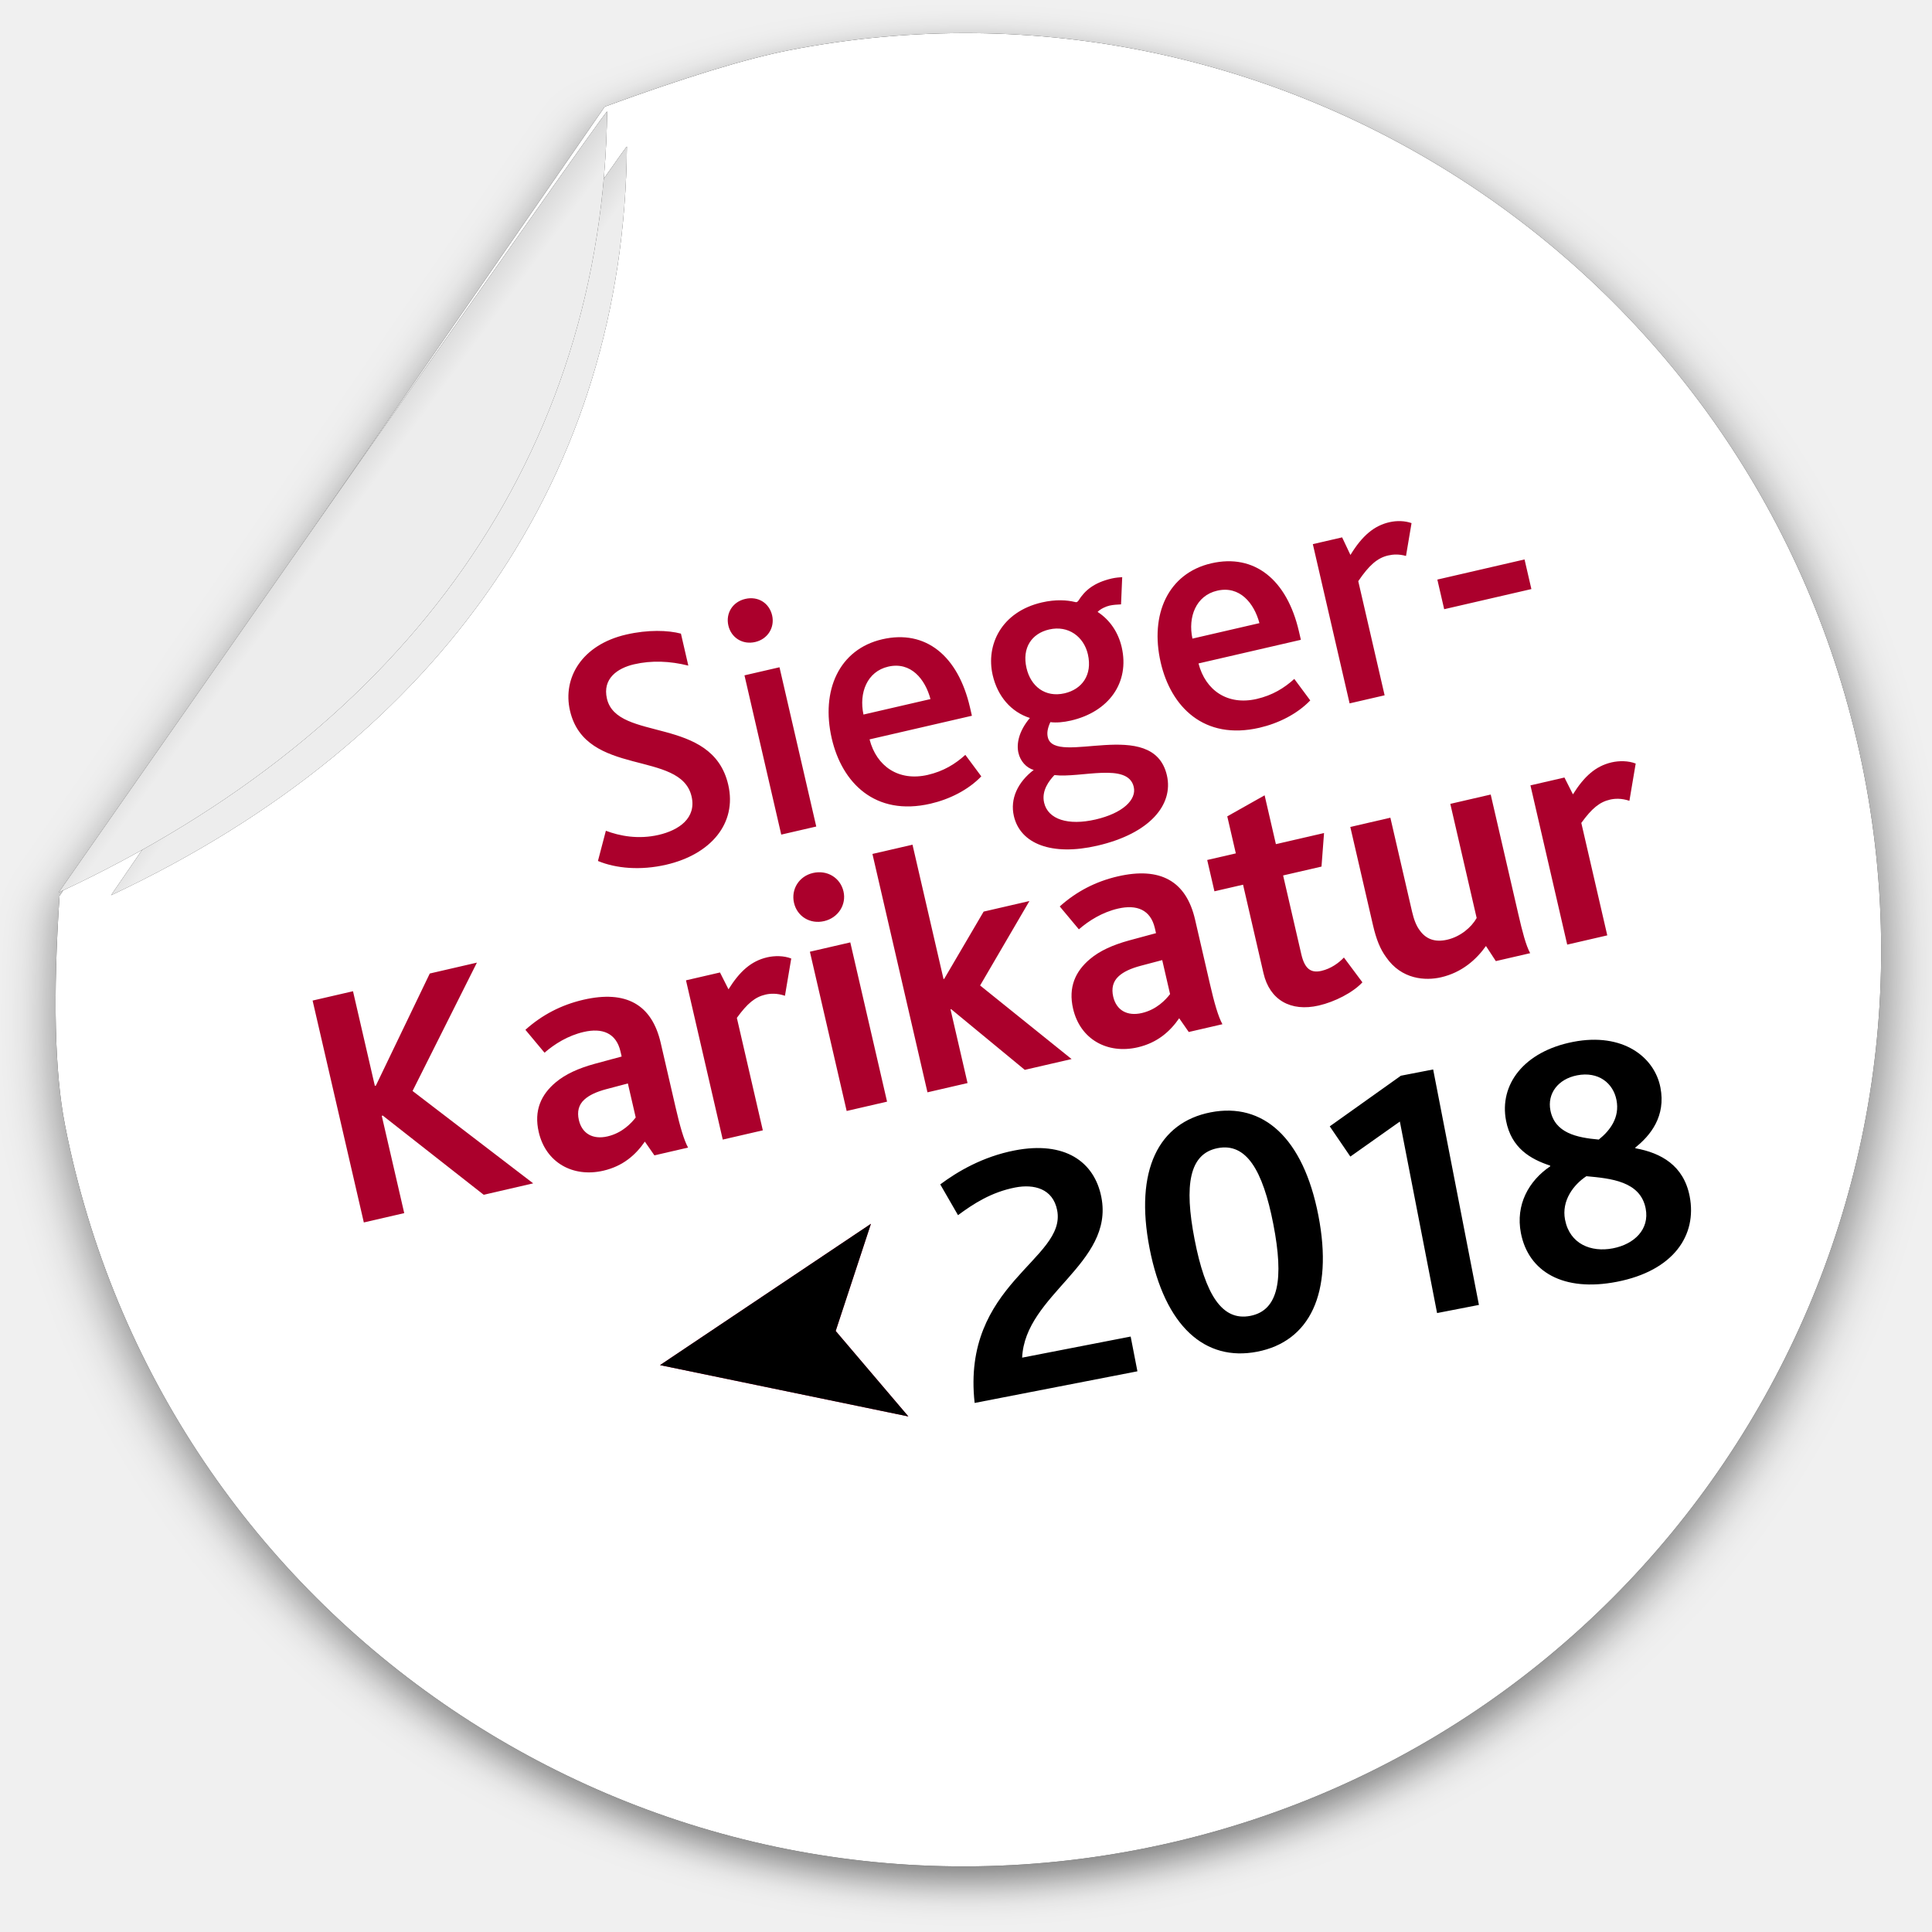
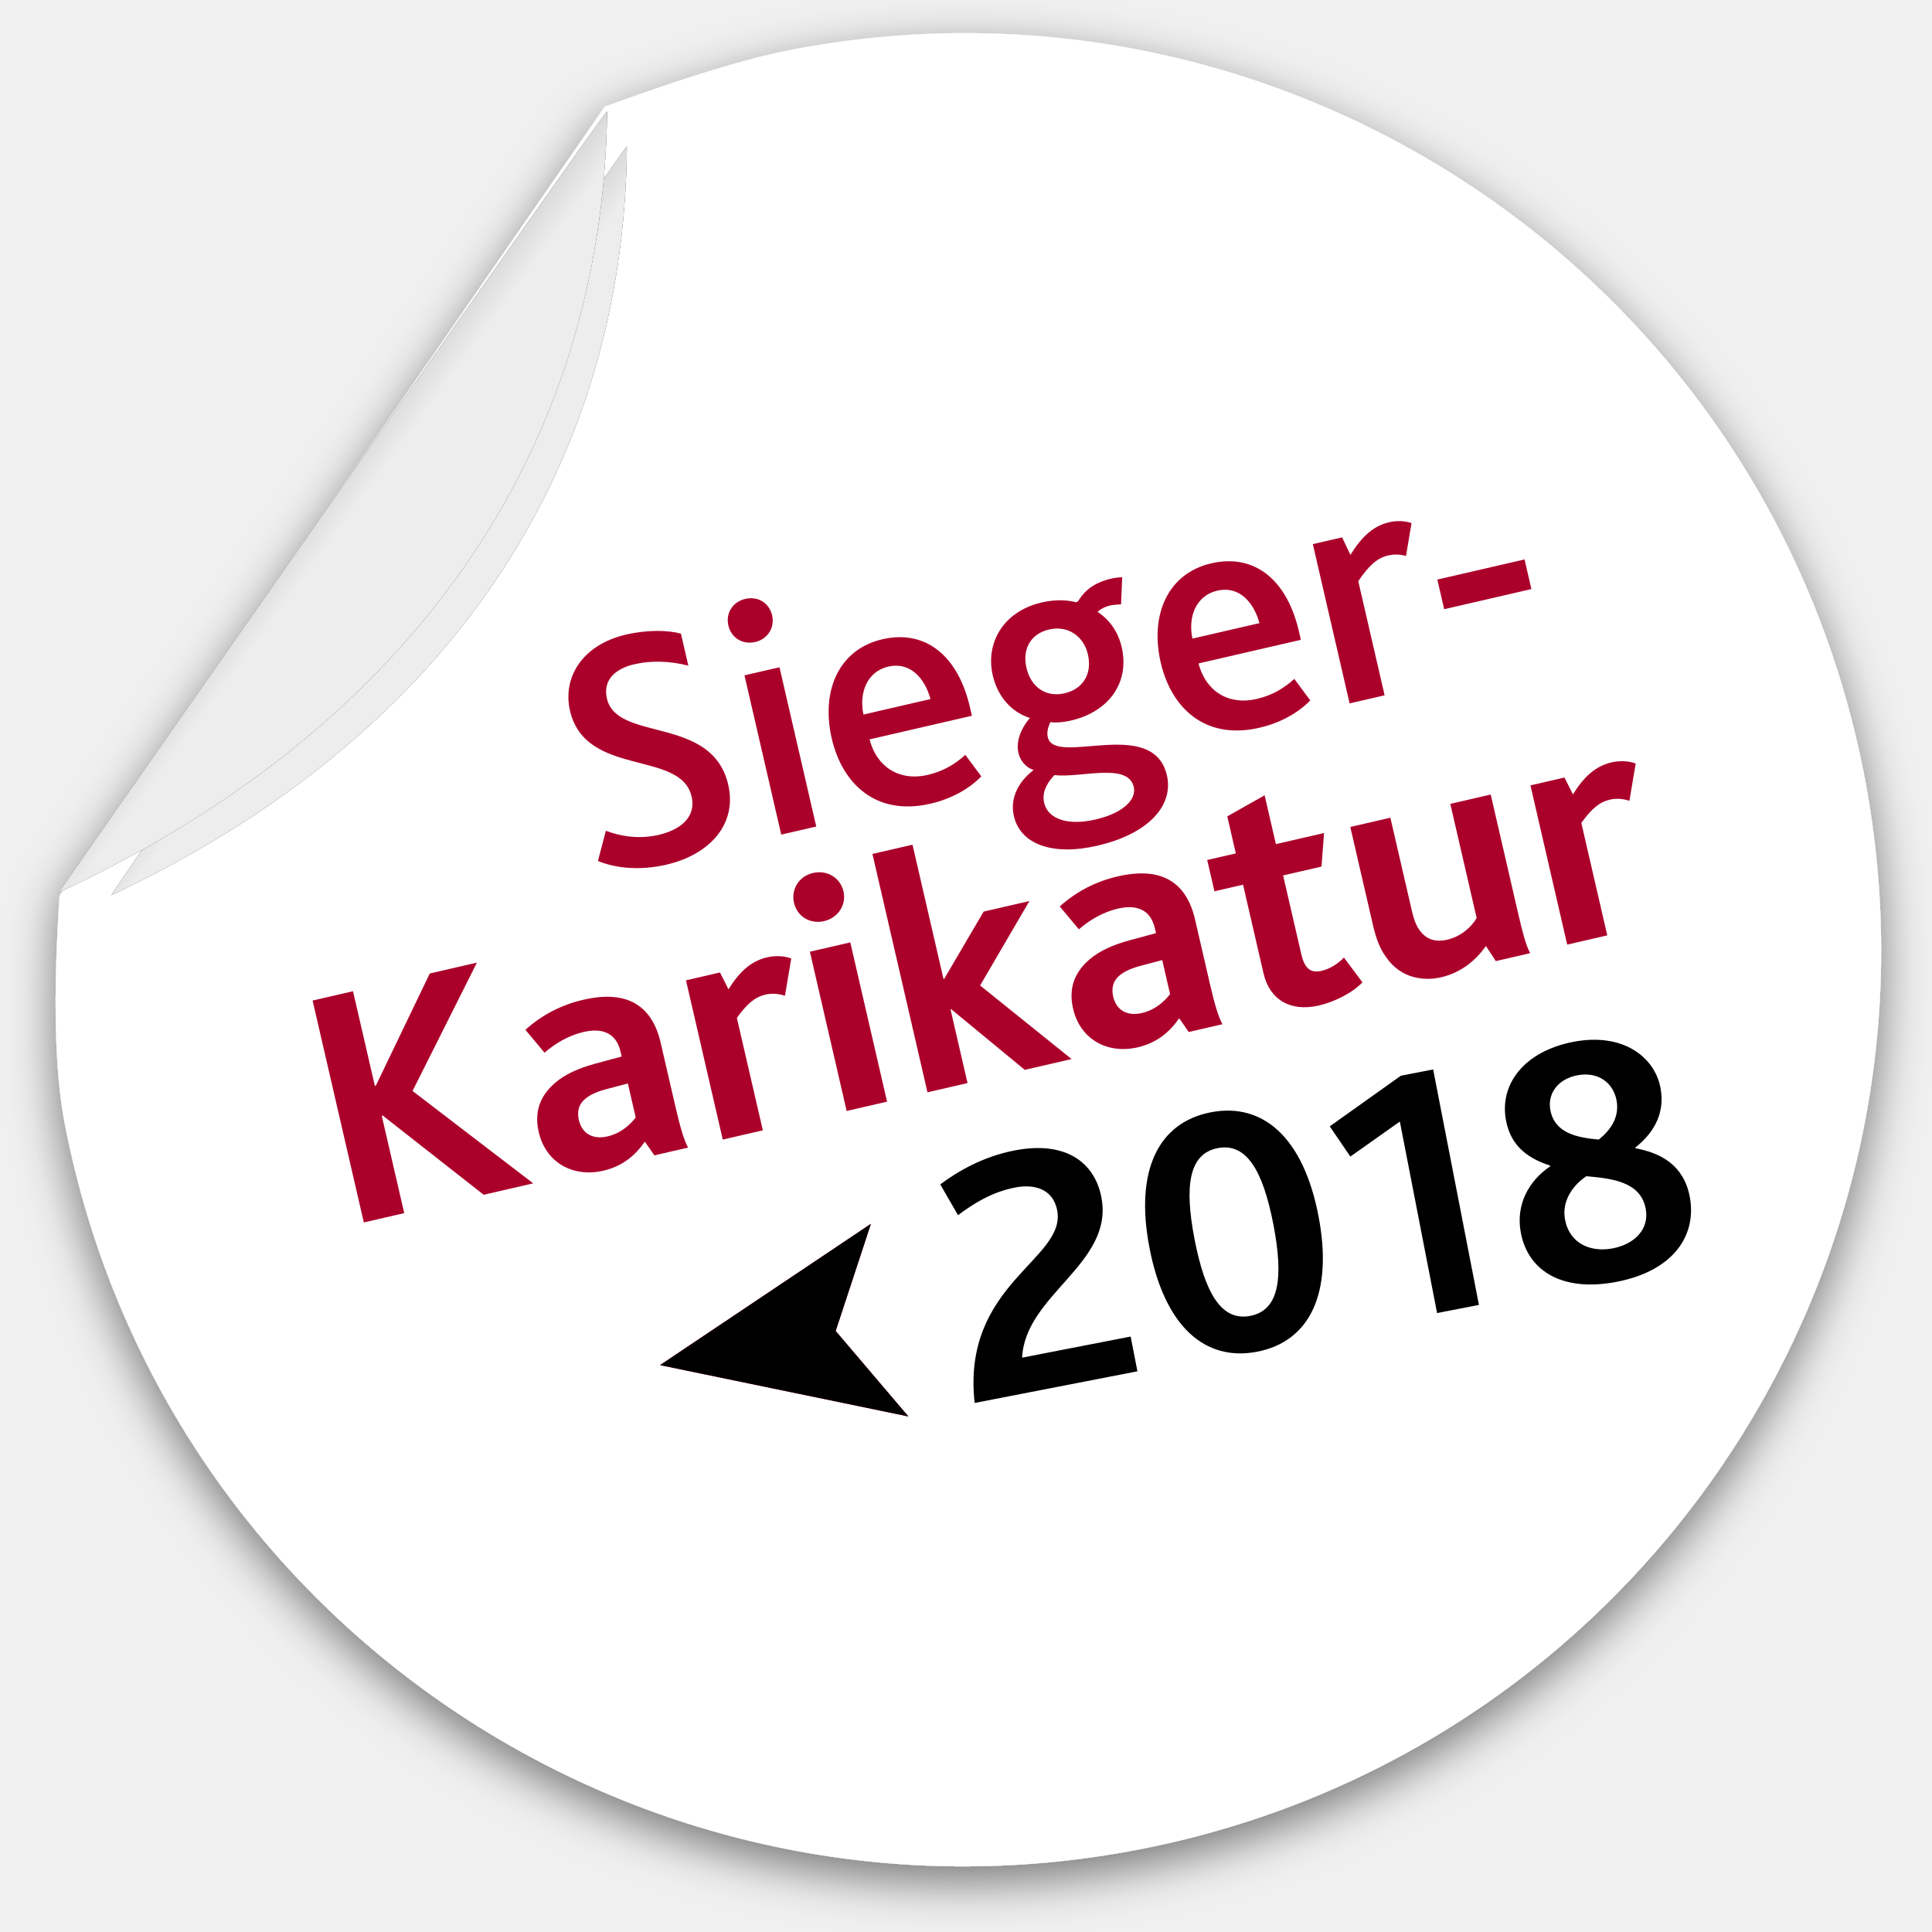
- <svg xmlns="http://www.w3.org/2000/svg" xmlns:xlink="http://www.w3.org/1999/xlink" width="123px" height="123px" viewBox="0 0 123 123" version="1.1">
+ <svg xmlns="http://www.w3.org/2000/svg" width="123px" height="123px" viewBox="0 0 123 123" version="1.1">
  <defs>
-     <path d="M58.346,116.692 C90.57,116.692 116.692,90.57 116.692,58.346 C116.692,26.122 90.57,0 58.346,0 C55.545,0 51.463,0.429 46.099,1.288 L2.446,43.976 C0.815,50.139 0,54.929 0,58.346 C0,90.57 26.122,116.692 58.346,116.692 Z" id="path-1" />
-     <filter x="-4.3%" y="-3.4%" width="108.6%" height="108.6%" filterUnits="objectBoundingBox" id="filter-2">
+     <filter x="-5.8%" y="-5.8%" width="111.6%" height="111.6%" filterUnits="objectBoundingBox" id="filter-1">
      <feOffset dx="0" dy="1" in="SourceAlpha" result="shadowOffsetOuter1" />
      <feGaussianBlur stdDeviation="1.5" in="shadowOffsetOuter1" result="shadowBlurOuter1" />
-       <feColorMatrix values="0 0 0 0 0   0 0 0 0 0   0 0 0 0 0  0 0 0 0.5 0" type="matrix" in="shadowBlurOuter1" />
+       <feColorMatrix values="0 0 0 0 0   0 0 0 0 0   0 0 0 0 0  0 0 0 0.5 0" type="matrix" in="shadowBlurOuter1" result="shadowMatrixOuter1" />
+       <feMerge>
+         <feMergeNode in="shadowMatrixOuter1" />
+         <feMergeNode in="SourceGraphic" />
+       </feMerge>
    </filter>
-     <linearGradient x1="54.455%" y1="50%" x2="32.77%" y2="27.37%" id="linearGradient-3">
+     <linearGradient x1="54.455%" y1="50%" x2="32.77%" y2="27.37%" id="linearGradient-2">
      <stop stop-color="#FFFFFF" stop-opacity="0.5" offset="0%" />
      <stop stop-color="#000000" stop-opacity="0.5" offset="100%" />
    </linearGradient>
  </defs>
  <g id="Tournee-/-exhibition" stroke="none" stroke-width="1" fill="none" fill-rule="evenodd">
    <g id="Artboard-Copy-8" transform="translate(-86, -61)">
-       <g id="badge_cartoon-copy" transform="translate(79, 53)">
+       <g id="badge_cartoon-copy" filter="url(#filter-1)" transform="translate(79, 53)">
        <g id="badge_cartoon" transform="translate(68.58752, 68.58752) rotate(-11) translate(-68.58752, -68.58752) translate(10.08752, 10.08752)">
          <g id="Group-7">
-             <g id="Oval-4">
-               <g id="path-1-link" fill="#000000">
+             <g id="Oval-4" fill="#FFFFFF">
+               <g id="path-1-link">
                <path d="M58.346,116.692 C90.57,116.692 116.692,90.57 116.692,58.346 C116.692,26.122 90.57,0 58.346,0 C55.545,0 51.463,0.429 46.099,1.288 L2.446,43.976 C0.815,50.139 0,54.929 0,58.346 C0,90.57 26.122,116.692 58.346,116.692 Z" id="path-1" />
-               </g>
-               <g id="path-1-link">
-                 <g id="path-1">
-                   <use fill="black" fill-opacity="1" filter="url(#filter-2)" xlink:href="#path-1" />
-                   <use fill="#FFFFFF" fill-rule="evenodd" xlink:href="#path-1" />
-                 </g>
              </g>
            </g>
            <g id="Oval-4-Copy" transform="translate(5, 4)">
              <g id="path-4-link" fill="#000000">
                <path d="M0.673,40.57 C23.406,34.828 37.856,20.384 42.001,0.053 C42.062,-0.245 0.673,40.57 0.673,40.57 Z" id="path-4" />
              </g>
              <g id="path-4-link" fill="#DBDBDB">
                <path d="M0.673,40.57 C23.406,34.828 37.856,20.384 42.001,0.053 C42.062,-0.245 0.673,40.57 0.673,40.57 Z" id="path-4" />
              </g>
-               <g id="path-4-link" fill="url(#linearGradient-3)">
+               <g id="path-4-link" fill="url(#linearGradient-2)">
                <path d="M0.673,40.57 C23.406,34.828 37.856,20.384 42.001,0.053 C42.062,-0.245 0.673,40.57 0.673,40.57 Z" id="path-4" />
              </g>
            </g>
            <g id="Oval-4-Copy-2" transform="translate(2, 1)">
              <g id="path-6-link" fill="#000000">
                <path d="M0.431,42.76 C24.501,36.788 39.802,21.766 44.191,0.622 C44.255,0.312 0.431,42.76 0.431,42.76 Z" id="path-6" />
              </g>
              <g id="path-6-link" fill="#DBDBDB">
                <path d="M0.431,42.76 C24.501,36.788 39.802,21.766 44.191,0.622 C44.255,0.312 0.431,42.76 0.431,42.76 Z" id="path-6" />
              </g>
-               <g id="path-6-link" fill="url(#linearGradient-3)">
+               <g id="path-6-link" fill="url(#linearGradient-2)">
                <path d="M0.431,42.76 C24.501,36.788 39.802,21.766 44.191,0.622 C44.255,0.312 0.431,42.76 0.431,42.76 Z" id="path-6" />
              </g>
            </g>
          </g>
          <path d="M53.472,86.791 C54.093,79.178 60.97,78.948 60.97,75.751 C60.97,74.348 59.843,73.819 58.624,73.819 C57.083,73.819 55.818,74.325 54.714,74.854 L53.978,72.715 C55.22,72.117 56.968,71.496 59.038,71.496 C62.304,71.496 63.891,73.175 63.891,75.475 C63.891,79.776 57.934,80.627 56.991,84.537 L64.029,84.537 L64.029,86.791 L53.472,86.791 Z M71.757,87.021 C68.376,87.021 66.283,84.33 66.283,79.247 C66.283,74.187 68.376,71.496 71.757,71.496 C75.138,71.496 77.231,74.187 77.231,79.247 C77.231,84.33 75.138,87.021 71.757,87.021 Z M71.757,84.698 C73.597,84.698 74.31,82.812 74.31,79.247 C74.31,75.705 73.597,73.819 71.757,73.819 C69.917,73.819 69.204,75.705 69.204,79.247 C69.204,82.812 69.917,84.698 71.757,84.698 Z M83.464,86.791 L83.464,74.371 L79.945,75.958 L79.025,73.819 L84.085,71.519 L86.178,71.519 L86.178,86.791 L83.464,86.791 Z M95.079,87.021 C91.606,87.021 89.674,85.319 89.674,82.812 C89.674,80.972 90.801,79.638 92.319,78.994 L92.319,78.948 C91.169,78.304 90.111,77.384 90.111,75.613 C90.111,73.267 92.066,71.496 95.263,71.496 C98.483,71.496 100.162,73.428 100.162,75.406 C100.162,77.269 98.966,78.281 97.862,78.856 L97.862,78.902 C99.403,79.5 100.668,80.558 100.668,82.559 C100.668,85.089 98.759,87.021 95.079,87.021 Z M95.24,84.882 C96.62,84.882 97.77,84.146 97.77,82.789 C97.77,81.018 95.953,80.489 94.458,80.052 C93.561,80.42 92.595,81.271 92.595,82.513 C92.595,84.1 93.837,84.882 95.24,84.882 Z M95.677,77.913 C96.505,77.476 97.264,76.786 97.264,75.659 C97.264,74.555 96.482,73.635 95.102,73.635 C93.86,73.635 93.009,74.417 93.009,75.498 C93.009,76.97 94.32,77.522 95.677,77.913 Z" id="2018" fill="#000000" />
          <g id="Path-2" transform="translate(34, 74)">
            <g id="path-8-link" fill="#D8073D">
              <polygon id="path-8" points="0.27 6.605 15.166 12.829 11.662 6.605 15.166 0.336" />
            </g>
            <g id="path-8-link" fill="#000000">
              <polygon id="path-8" points="0.27 6.605 15.166 12.829 11.662 6.605 15.166 0.336" />
            </g>
          </g>
          <path d="M17.198,66.604 L19.838,66.604 L19.838,60.246 L19.904,60.246 L25.03,66.604 L28.264,66.604 L22.104,59.146 L27.934,52.106 L24.854,52.106 L19.904,58.288 L19.838,58.288 L19.838,52.106 L17.198,52.106 L17.198,66.604 Z M36.184,66.604 L35.788,65.614 C35.04,66.296 34.094,66.824 32.796,66.824 C30.816,66.824 29.342,65.504 29.342,63.502 C29.342,62.094 30.024,61.214 31.102,60.664 C31.828,60.29 32.73,60.114 33.786,60.07 L35.568,60.004 L35.568,59.674 C35.568,58.464 34.776,57.936 33.566,57.936 C32.532,57.936 31.586,58.266 30.838,58.662 L29.98,56.968 C31.212,56.286 32.554,55.934 34.006,55.934 C36.8,55.934 38.186,57.21 38.186,59.718 L38.186,63.942 C38.186,65.152 38.23,66.054 38.384,66.604 L36.184,66.604 Z M35.568,61.764 L34.16,61.808 C33.478,61.83 32.994,61.94 32.642,62.138 C32.202,62.38 32.004,62.798 32.004,63.326 C32.004,64.228 32.598,64.756 33.544,64.756 C34.512,64.756 35.216,64.272 35.568,63.986 L35.568,61.764 Z M40.65,66.604 L43.268,66.604 L43.268,59.256 C44.126,58.508 44.698,58.222 45.38,58.222 C45.688,58.222 46.106,58.288 46.568,58.574 L47.492,56.352 C47.074,56.066 46.502,55.934 46.018,55.934 C44.962,55.934 44.104,56.418 43.158,57.364 L42.872,56.198 L40.65,56.198 L40.65,66.604 Z M48.746,66.604 L51.386,66.604 L51.386,56.198 L48.746,56.198 L48.746,66.604 Z M50.066,54.504 C50.99,54.504 51.694,53.8 51.694,52.942 C51.694,52.04 50.99,51.358 50.066,51.358 C49.142,51.358 48.46,52.062 48.46,52.942 C48.46,53.822 49.142,54.504 50.066,54.504 Z M54.026,66.604 L56.644,66.604 L56.644,61.786 L56.688,61.786 L60.384,66.604 L63.442,66.604 L58.822,60.73 L63.09,56.198 L60.098,56.198 L56.688,59.806 L56.644,59.806 L56.644,51.028 L54.026,51.028 L54.026,66.604 Z M71.098,66.604 L70.702,65.614 C69.954,66.296 69.008,66.824 67.71,66.824 C65.73,66.824 64.256,65.504 64.256,63.502 C64.256,62.094 64.938,61.214 66.016,60.664 C66.742,60.29 67.644,60.114 68.7,60.07 L70.482,60.004 L70.482,59.674 C70.482,58.464 69.69,57.936 68.48,57.936 C67.446,57.936 66.5,58.266 65.752,58.662 L64.894,56.968 C66.126,56.286 67.468,55.934 68.92,55.934 C71.714,55.934 73.1,57.21 73.1,59.718 L73.1,63.942 C73.1,65.152 73.144,66.054 73.298,66.604 L71.098,66.604 Z M70.482,61.764 L69.074,61.808 C68.392,61.83 67.908,61.94 67.556,62.138 C67.116,62.38 66.918,62.798 66.918,63.326 C66.918,64.228 67.512,64.756 68.458,64.756 C69.426,64.756 70.13,64.272 70.482,63.986 L70.482,61.764 Z M79.546,66.824 C80.58,66.824 81.834,66.516 82.582,66.01 L81.79,64.206 C81.394,64.47 80.822,64.712 80.206,64.712 C79.524,64.712 79.194,64.36 79.194,63.392 L79.194,58.244 L81.702,58.244 L82.34,56.198 L79.194,56.198 L79.194,53.008 L76.576,53.778 L76.576,56.198 L74.706,56.198 L74.706,58.244 L76.576,58.244 L76.576,64.03 C76.576,65.768 77.698,66.824 79.546,66.824 Z M87.532,66.824 C88.896,66.824 89.974,66.23 90.766,65.526 L91.162,66.604 L93.406,66.604 C93.252,66.054 93.23,65.152 93.23,64.03 L93.23,56.198 L90.59,56.198 L90.59,63.656 C90.128,64.162 89.314,64.58 88.456,64.58 C87.664,64.58 87.158,64.25 86.894,63.634 C86.74,63.304 86.674,62.886 86.674,62.336 L86.674,56.198 L84.056,56.198 L84.056,62.6 C84.056,63.568 84.166,64.206 84.408,64.778 C85.046,66.406 86.52,66.824 87.532,66.824 Z M95.826,66.604 L98.444,66.604 L98.444,59.256 C99.302,58.508 99.874,58.222 100.556,58.222 C100.864,58.222 101.282,58.288 101.744,58.574 L102.668,56.352 C102.25,56.066 101.678,55.934 101.194,55.934 C100.138,55.934 99.28,56.418 98.334,57.364 L98.048,56.198 L95.826,56.198 L95.826,66.604 Z" id="Karikatur" fill="#AB002C" fill-rule="nonzero" transform="translate(59.93266, 58.92628) rotate(-2) translate(-59.93266, -58.92628) " />
          <path d="M36.357,47.268 C37.369,47.994 38.865,48.478 40.537,48.478 C43.441,48.478 45.531,46.938 45.531,44.408 C45.531,39.854 39.239,40.184 39.239,37.324 C39.239,36.026 40.317,35.586 41.417,35.586 C42.561,35.586 43.683,35.894 44.761,36.444 L44.761,34.354 C44.013,33.958 42.781,33.628 41.351,33.628 C38.447,33.628 36.775,35.41 36.775,37.544 C36.775,41.922 43.089,41.548 43.089,44.606 C43.089,46.014 41.835,46.52 40.493,46.52 C39.173,46.52 38.073,46.036 37.281,45.508 L36.357,47.268 Z M48.105,48.258 L50.393,48.258 L50.393,37.852 L48.105,37.852 L48.105,48.258 Z M49.249,35.938 C50.063,35.938 50.679,35.322 50.679,34.53 C50.679,33.716 50.085,33.122 49.249,33.122 C48.413,33.122 47.819,33.738 47.819,34.53 C47.819,35.322 48.413,35.938 49.249,35.938 Z M57.807,48.478 C54.177,48.478 52.615,45.904 52.615,43.022 C52.615,39.876 54.353,37.588 57.169,37.588 C60.007,37.588 61.635,39.7 61.635,43.066 L61.635,43.616 L54.947,43.616 C54.991,45.398 56.157,46.652 58.049,46.652 C59.083,46.652 59.919,46.366 60.667,45.948 L61.349,47.51 C60.337,48.17 59.039,48.478 57.807,48.478 Z M54.925,41.988 L59.303,41.988 C59.259,40.668 58.621,39.37 57.147,39.37 C55.761,39.37 54.947,40.58 54.925,41.988 Z M67.553,53.472 C64.583,53.472 62.801,52.262 62.801,50.436 C62.801,49.314 63.527,48.39 64.693,47.862 C64.253,47.62 63.989,47.114 63.989,46.586 C63.989,45.992 64.319,45.244 65.199,44.584 C64.121,43.946 63.505,42.78 63.505,41.394 C63.505,39.414 64.957,37.588 67.597,37.588 C68.521,37.588 69.203,37.808 69.643,38.028 C69.753,38.094 69.797,38.072 69.885,38.006 C70.435,37.456 71.117,37.104 72.283,37.104 C72.525,37.104 72.811,37.148 72.943,37.17 L72.481,38.842 C72.239,38.798 71.975,38.754 71.755,38.754 C71.513,38.754 71.161,38.82 70.919,38.974 C71.579,39.656 71.909,40.558 71.909,41.504 C71.909,43.814 70.193,45.332 67.707,45.332 C67.223,45.332 66.761,45.266 66.409,45.134 C66.123,45.508 66.035,45.772 66.035,46.036 C66.035,47.972 72.877,46.212 72.877,50.106 C72.877,52.02 70.985,53.472 67.553,53.472 Z M67.817,51.822 C69.599,51.822 70.655,51.184 70.655,50.348 C70.655,48.72 67.487,49.05 65.903,48.478 C65.507,48.742 64.869,49.248 64.869,50.04 C64.869,51.14 66.035,51.822 67.817,51.822 Z M67.707,43.55 C68.829,43.55 69.709,42.824 69.709,41.46 C69.709,40.316 68.917,39.37 67.663,39.37 C66.519,39.37 65.705,40.118 65.705,41.438 C65.705,42.626 66.431,43.55 67.707,43.55 Z M79.301,48.478 C75.671,48.478 74.109,45.904 74.109,43.022 C74.109,39.876 75.847,37.588 78.663,37.588 C81.501,37.588 83.129,39.7 83.129,43.066 L83.129,43.616 L76.441,43.616 C76.485,45.398 77.651,46.652 79.543,46.652 C80.577,46.652 81.413,46.366 82.161,45.948 L82.843,47.51 C81.831,48.17 80.533,48.478 79.301,48.478 Z M76.419,41.988 L80.797,41.988 C80.753,40.668 80.115,39.37 78.641,39.37 C77.255,39.37 76.441,40.58 76.419,41.988 Z M85.241,48.258 L87.529,48.258 L87.529,40.8 C88.431,39.964 89.047,39.634 89.751,39.634 C90.081,39.634 90.455,39.7 90.851,39.92 L91.665,37.962 C91.291,37.72 90.785,37.588 90.301,37.588 C89.311,37.588 88.431,38.028 87.419,39.062 L87.155,37.852 L85.241,37.852 L85.241,48.258 Z M92.457,43.77 L98.155,43.77 L98.155,41.834 L92.457,41.834 L92.457,43.77 Z" id="Sieger-" fill="#AB002C" fill-rule="nonzero" transform="translate(67.25582, 43.29659) rotate(-2) translate(-67.25582, -43.29659) " />
        </g>
      </g>
    </g>
  </g>
</svg>
